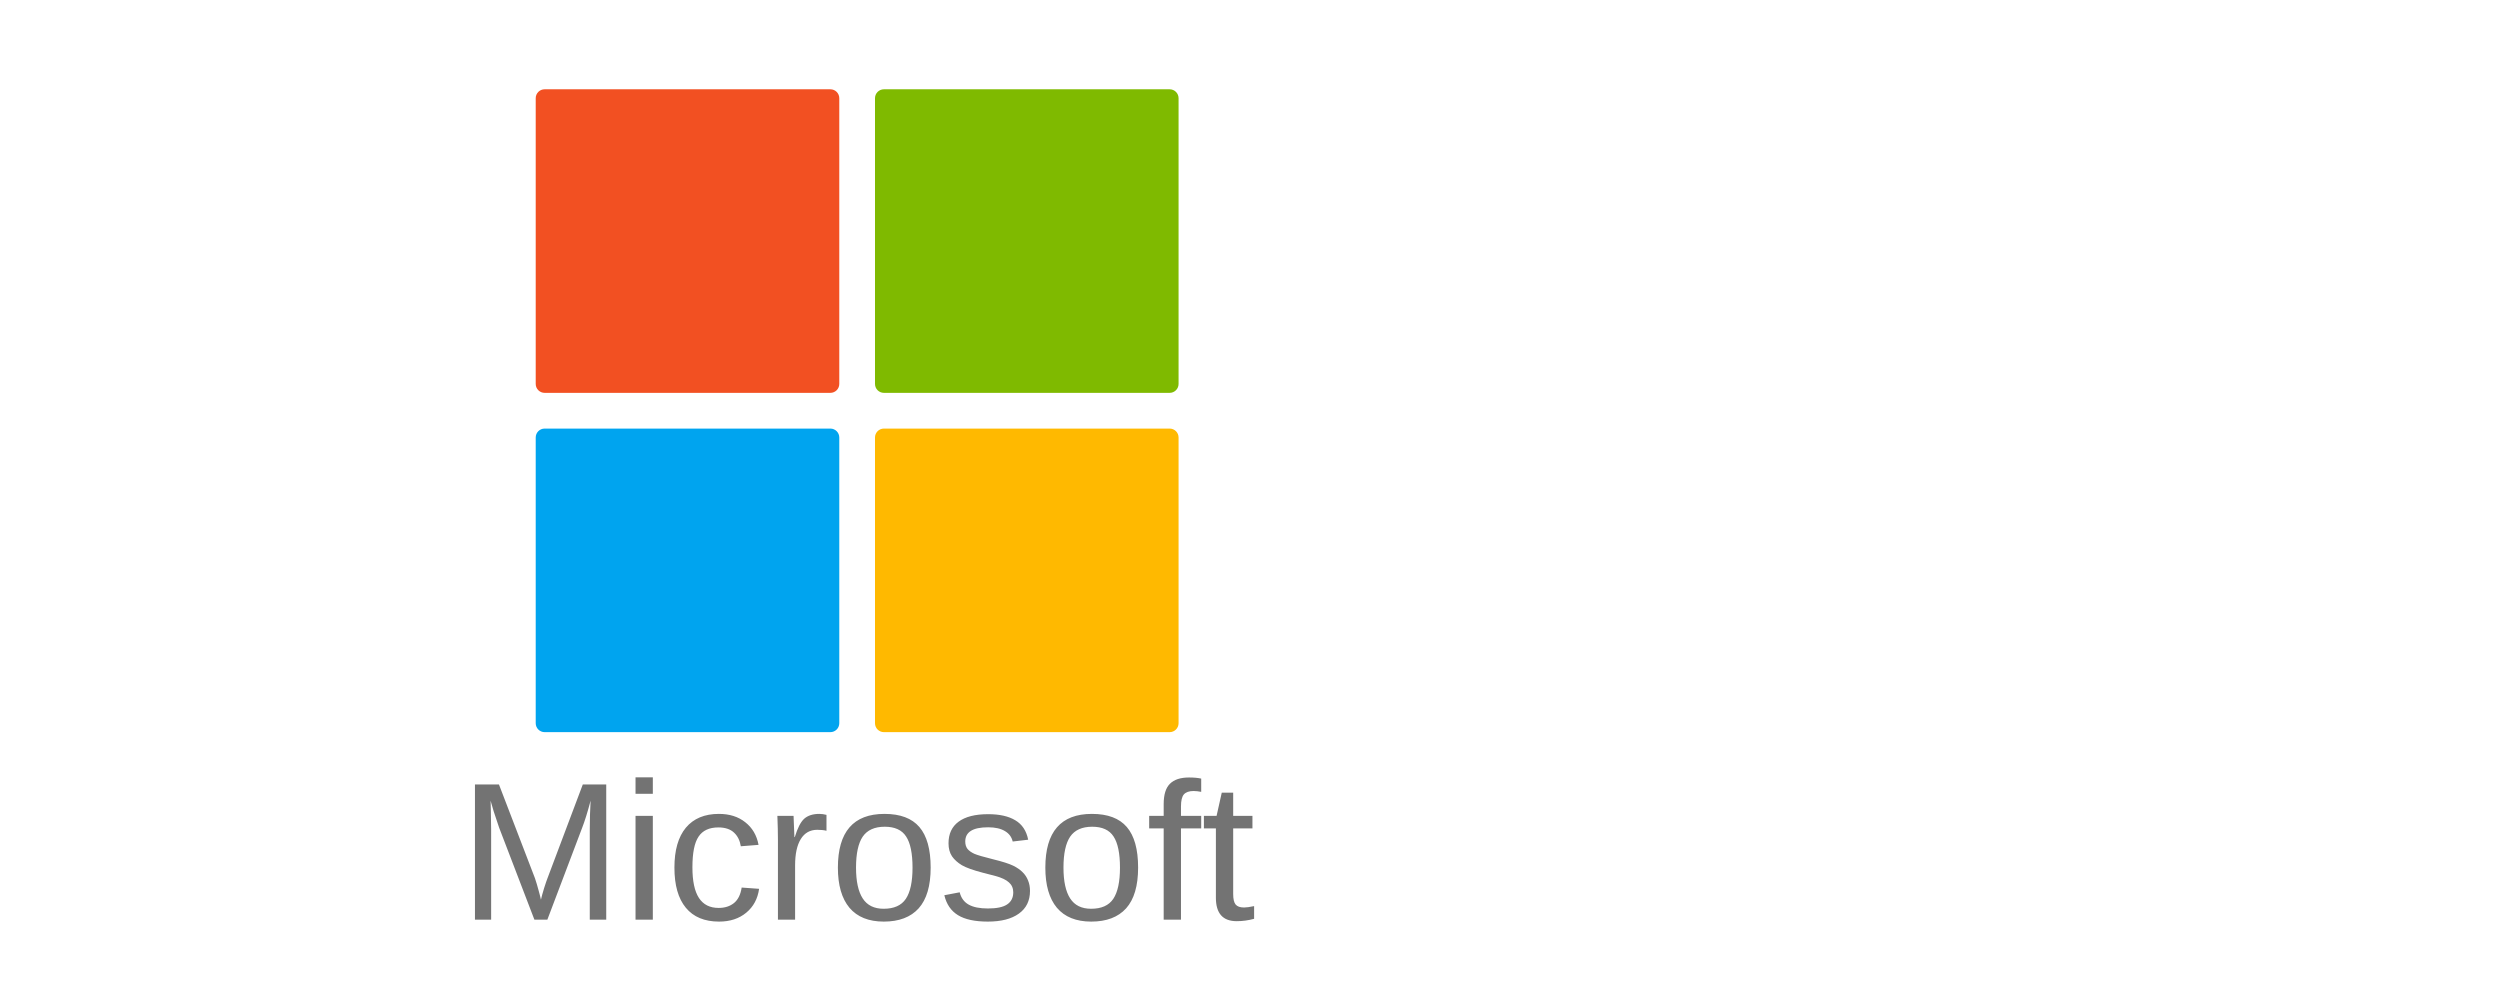
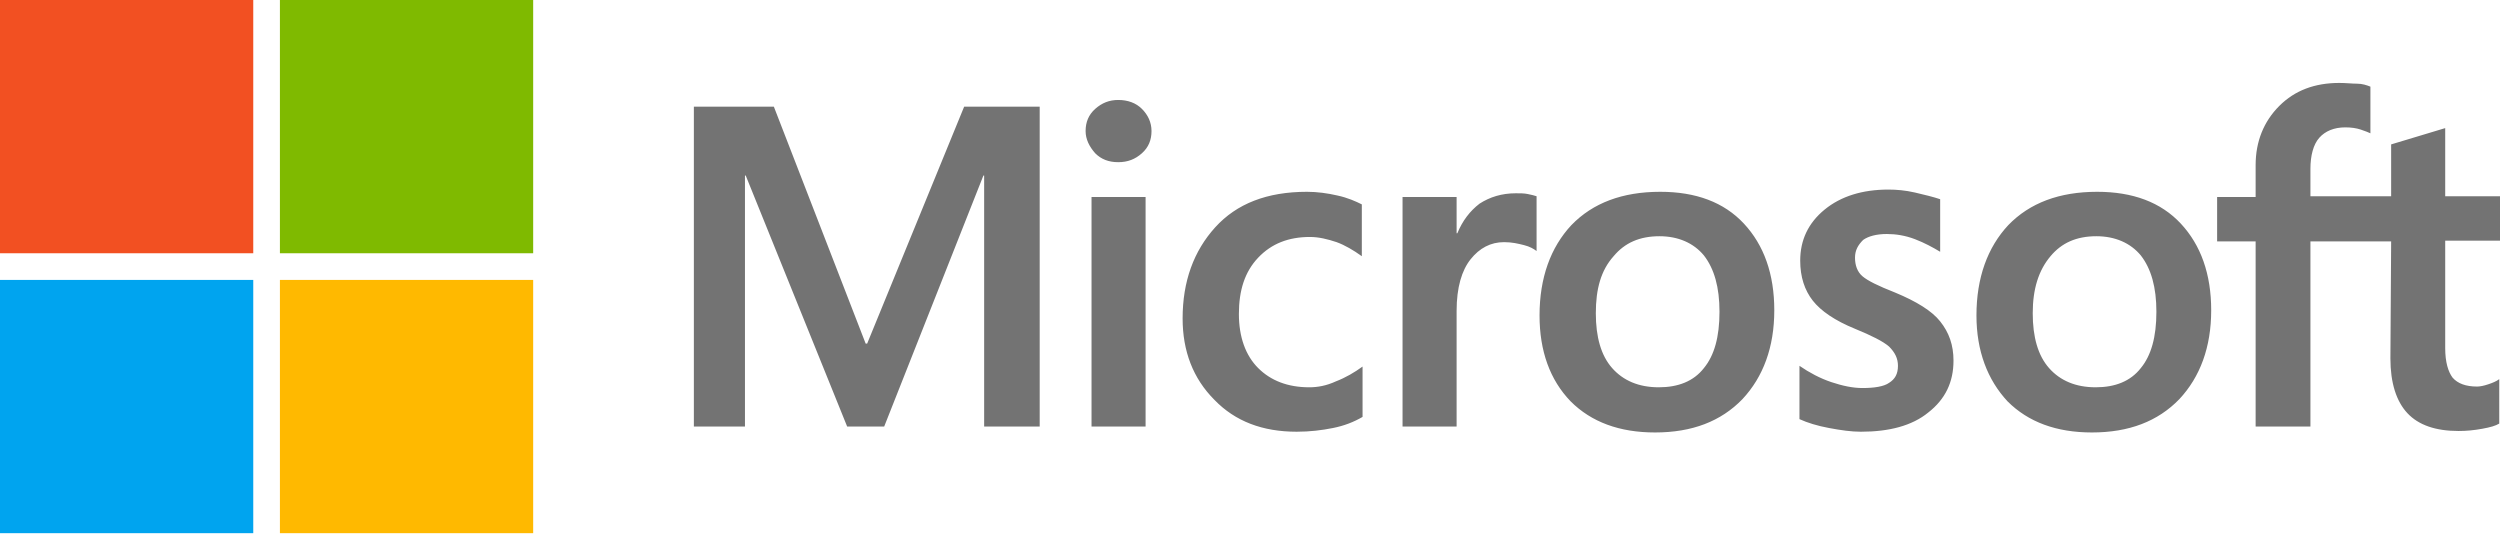
- <svg xmlns="http://www.w3.org/2000/svg" viewBox="0 0 280 110" fill="none">
-   <rect x="60" y="10" width="34" height="34" fill="#F25022" rx="1" />
-   <rect x="98" y="10" width="34" height="34" fill="#7FBA00" rx="1" />
-   <rect x="60" y="48" width="34" height="34" fill="#00A4EF" rx="1" />
-   <rect x="98" y="48" width="34" height="34" fill="#FFB900" rx="1" />
-   <text x="96" y="103" text-anchor="middle" font-family="Segoe UI, Arial, Helvetica, sans-serif" font-size="22" font-weight="400" fill="#737373">Microsoft</text>
+ <svg xmlns="http://www.w3.org/2000/svg" version="1.1" viewBox="0 0 337.6 72">
+   <path fill="#737373" d="M140.4,14.4v43.2h-7.5V23.7h-0.1l-13.4,33.9h-5l-13.7-33.9h-0.1v33.9h-6.9V14.4h10.8l12.4,32h0.2l13.1-32H140.4 z M146.6,17.7c0-1.2,0.4-2.2,1.3-3c0.9-0.8,1.9-1.2,3.1-1.2c1.3,0,2.4,0.4,3.2,1.2s1.3,1.8,1.3,3c0,1.2-0.4,2.2-1.3,3 c-0.9,0.8-1.9,1.2-3.2,1.2s-2.3-0.4-3.1-1.2C147.1,19.8,146.6,18.8,146.6,17.7z M154.7,26.6v31h-7.3v-31H154.7z M176.8,52.3 c1.1,0,2.3-0.2,3.6-0.8c1.3-0.5,2.5-1.2,3.6-2v6.8c-1.2,0.7-2.5,1.2-4,1.5c-1.5,0.3-3.1,0.5-4.9,0.5c-4.6,0-8.3-1.4-11.1-4.3 c-2.9-2.9-4.3-6.6-4.3-11c0-5,1.5-9.1,4.4-12.3c2.9-3.2,7-4.8,12.4-4.8c1.4,0,2.8,0.2,4.1,0.5c1.4,0.3,2.5,0.8,3.3,1.2v7 c-1.1-0.8-2.3-1.5-3.4-1.9c-1.2-0.4-2.4-0.7-3.6-0.7c-2.9,0-5.2,0.9-7,2.8s-2.6,4.4-2.6,7.6c0,3.1,0.9,5.6,2.6,7.3 C171.6,51.4,173.9,52.3,176.8,52.3z M204.7,26.1c0.6,0,1.1,0,1.6,0.1s0.9,0.2,1.2,0.3v7.4c-0.4-0.3-0.9-0.6-1.7-0.8 s-1.6-0.4-2.7-0.4c-1.8,0-3.3,0.8-4.5,2.3s-1.9,3.8-1.9,7v15.6h-7.3v-31h7.3v4.9h0.1c0.7-1.7,1.7-3,3-4 C201.2,26.6,202.8,26.1,204.7,26.1z M207.9,42.6c0-5.1,1.5-9.2,4.3-12.2c2.9-3,6.9-4.5,12-4.5c4.8,0,8.6,1.4,11.3,4.3 s4.1,6.8,4.1,11.7c0,5-1.5,9-4.3,12c-2.9,3-6.8,4.5-11.8,4.5c-4.8,0-8.6-1.4-11.4-4.2C209.3,51.3,207.9,47.4,207.9,42.6z M215.5,42.3c0,3.2,0.7,5.7,2.2,7.4s3.6,2.6,6.3,2.6c2.6,0,4.7-0.8,6.1-2.6c1.4-1.7,2.1-4.2,2.1-7.6c0-3.3-0.7-5.8-2.1-7.6 c-1.4-1.7-3.5-2.6-6-2.6c-2.7,0-4.7,0.9-6.2,2.7C216.2,36.5,215.5,39,215.5,42.3z M250.5,34.8c0,1,0.3,1.9,1,2.5 c0.7,0.6,2.1,1.3,4.4,2.2c2.9,1.2,5,2.5,6.1,3.9c1.2,1.5,1.8,3.2,1.8,5.3c0,2.9-1.1,5.2-3.4,7c-2.2,1.8-5.3,2.6-9.1,2.6 c-1.3,0-2.7-0.2-4.3-0.5c-1.6-0.3-2.9-0.7-4-1.2v-7.2c1.3,0.9,2.8,1.7,4.3,2.2c1.5,0.5,2.9,0.8,4.2,0.8c1.6,0,2.9-0.2,3.6-0.7 c0.8-0.5,1.2-1.2,1.2-2.3c0-1-0.4-1.8-1.2-2.6c-0.8-0.7-2.4-1.5-4.6-2.4c-2.7-1.1-4.6-2.4-5.7-3.8s-1.7-3.2-1.7-5.4 c0-2.8,1.1-5.1,3.3-6.9c2.2-1.8,5.1-2.7,8.6-2.7c1.1,0,2.3,0.1,3.6,0.4s2.5,0.6,3.4,0.9V34c-1-0.6-2.1-1.2-3.4-1.7 c-1.3-0.5-2.6-0.7-3.8-0.7c-1.4,0-2.5,0.3-3.2,0.8C250.9,33.1,250.5,33.8,250.5,34.8z M266.9,42.6c0-5.1,1.5-9.2,4.3-12.2 c2.9-3,6.9-4.5,12-4.5c4.8,0,8.6,1.4,11.3,4.3s4.1,6.8,4.1,11.7c0,5-1.5,9-4.3,12c-2.9,3-6.8,4.5-11.8,4.5c-4.8,0-8.6-1.4-11.4-4.2 C268.4,51.3,266.9,47.4,266.9,42.6z M274.5,42.3c0,3.2,0.7,5.7,2.2,7.4s3.6,2.6,6.3,2.6c2.6,0,4.7-0.8,6.1-2.6 c1.4-1.7,2.1-4.2,2.1-7.6c0-3.3-0.7-5.8-2.1-7.6c-1.4-1.7-3.5-2.6-6-2.6c-2.7,0-4.7,0.9-6.2,2.7C275.3,36.5,274.5,39,274.5,42.3z M322.9,32.6h-10.9v25h-7.4v-25h-5.2v-6h5.2v-4.3c0-3.2,1.1-5.9,3.2-8s4.8-3.1,8.1-3.1c0.9,0,1.7,0.1,2.4,0.1s1.3,0.2,1.8,0.4v6.3 c-0.2-0.1-0.7-0.3-1.3-0.5c-0.6-0.2-1.3-0.3-2.1-0.3c-1.5,0-2.7,0.5-3.5,1.4c-0.8,0.9-1.2,2.4-1.2,4.2v3.7h10.9v-7l7.3-2.2v9.2h7.4 v6h-7.4v14.5c0,1.9,0.4,3.2,1,4c0.7,0.8,1.8,1.2,3.3,1.2c0.4,0,0.9-0.1,1.5-0.3c0.6-0.2,1.1-0.4,1.5-0.7v6c-0.5,0.3-1.2,0.5-2.3,0.7 c-1.1,0.2-2.1,0.3-3.2,0.3c-3.1,0-5.4-0.8-6.9-2.4c-1.5-1.6-2.3-4.1-2.3-7.4L322.9,32.6L322.9,32.6z" />
+   <rect fill="#F25022" width="34.2" height="34.2" />
+   <rect x="37.8" fill="#7FBA00" width="34.2" height="34.2" />
+   <rect y="37.8" fill="#00A4EF" width="34.2" height="34.2" />
+   <rect x="37.8" y="37.8" fill="#FFB900" width="34.2" height="34.2" />
</svg>
